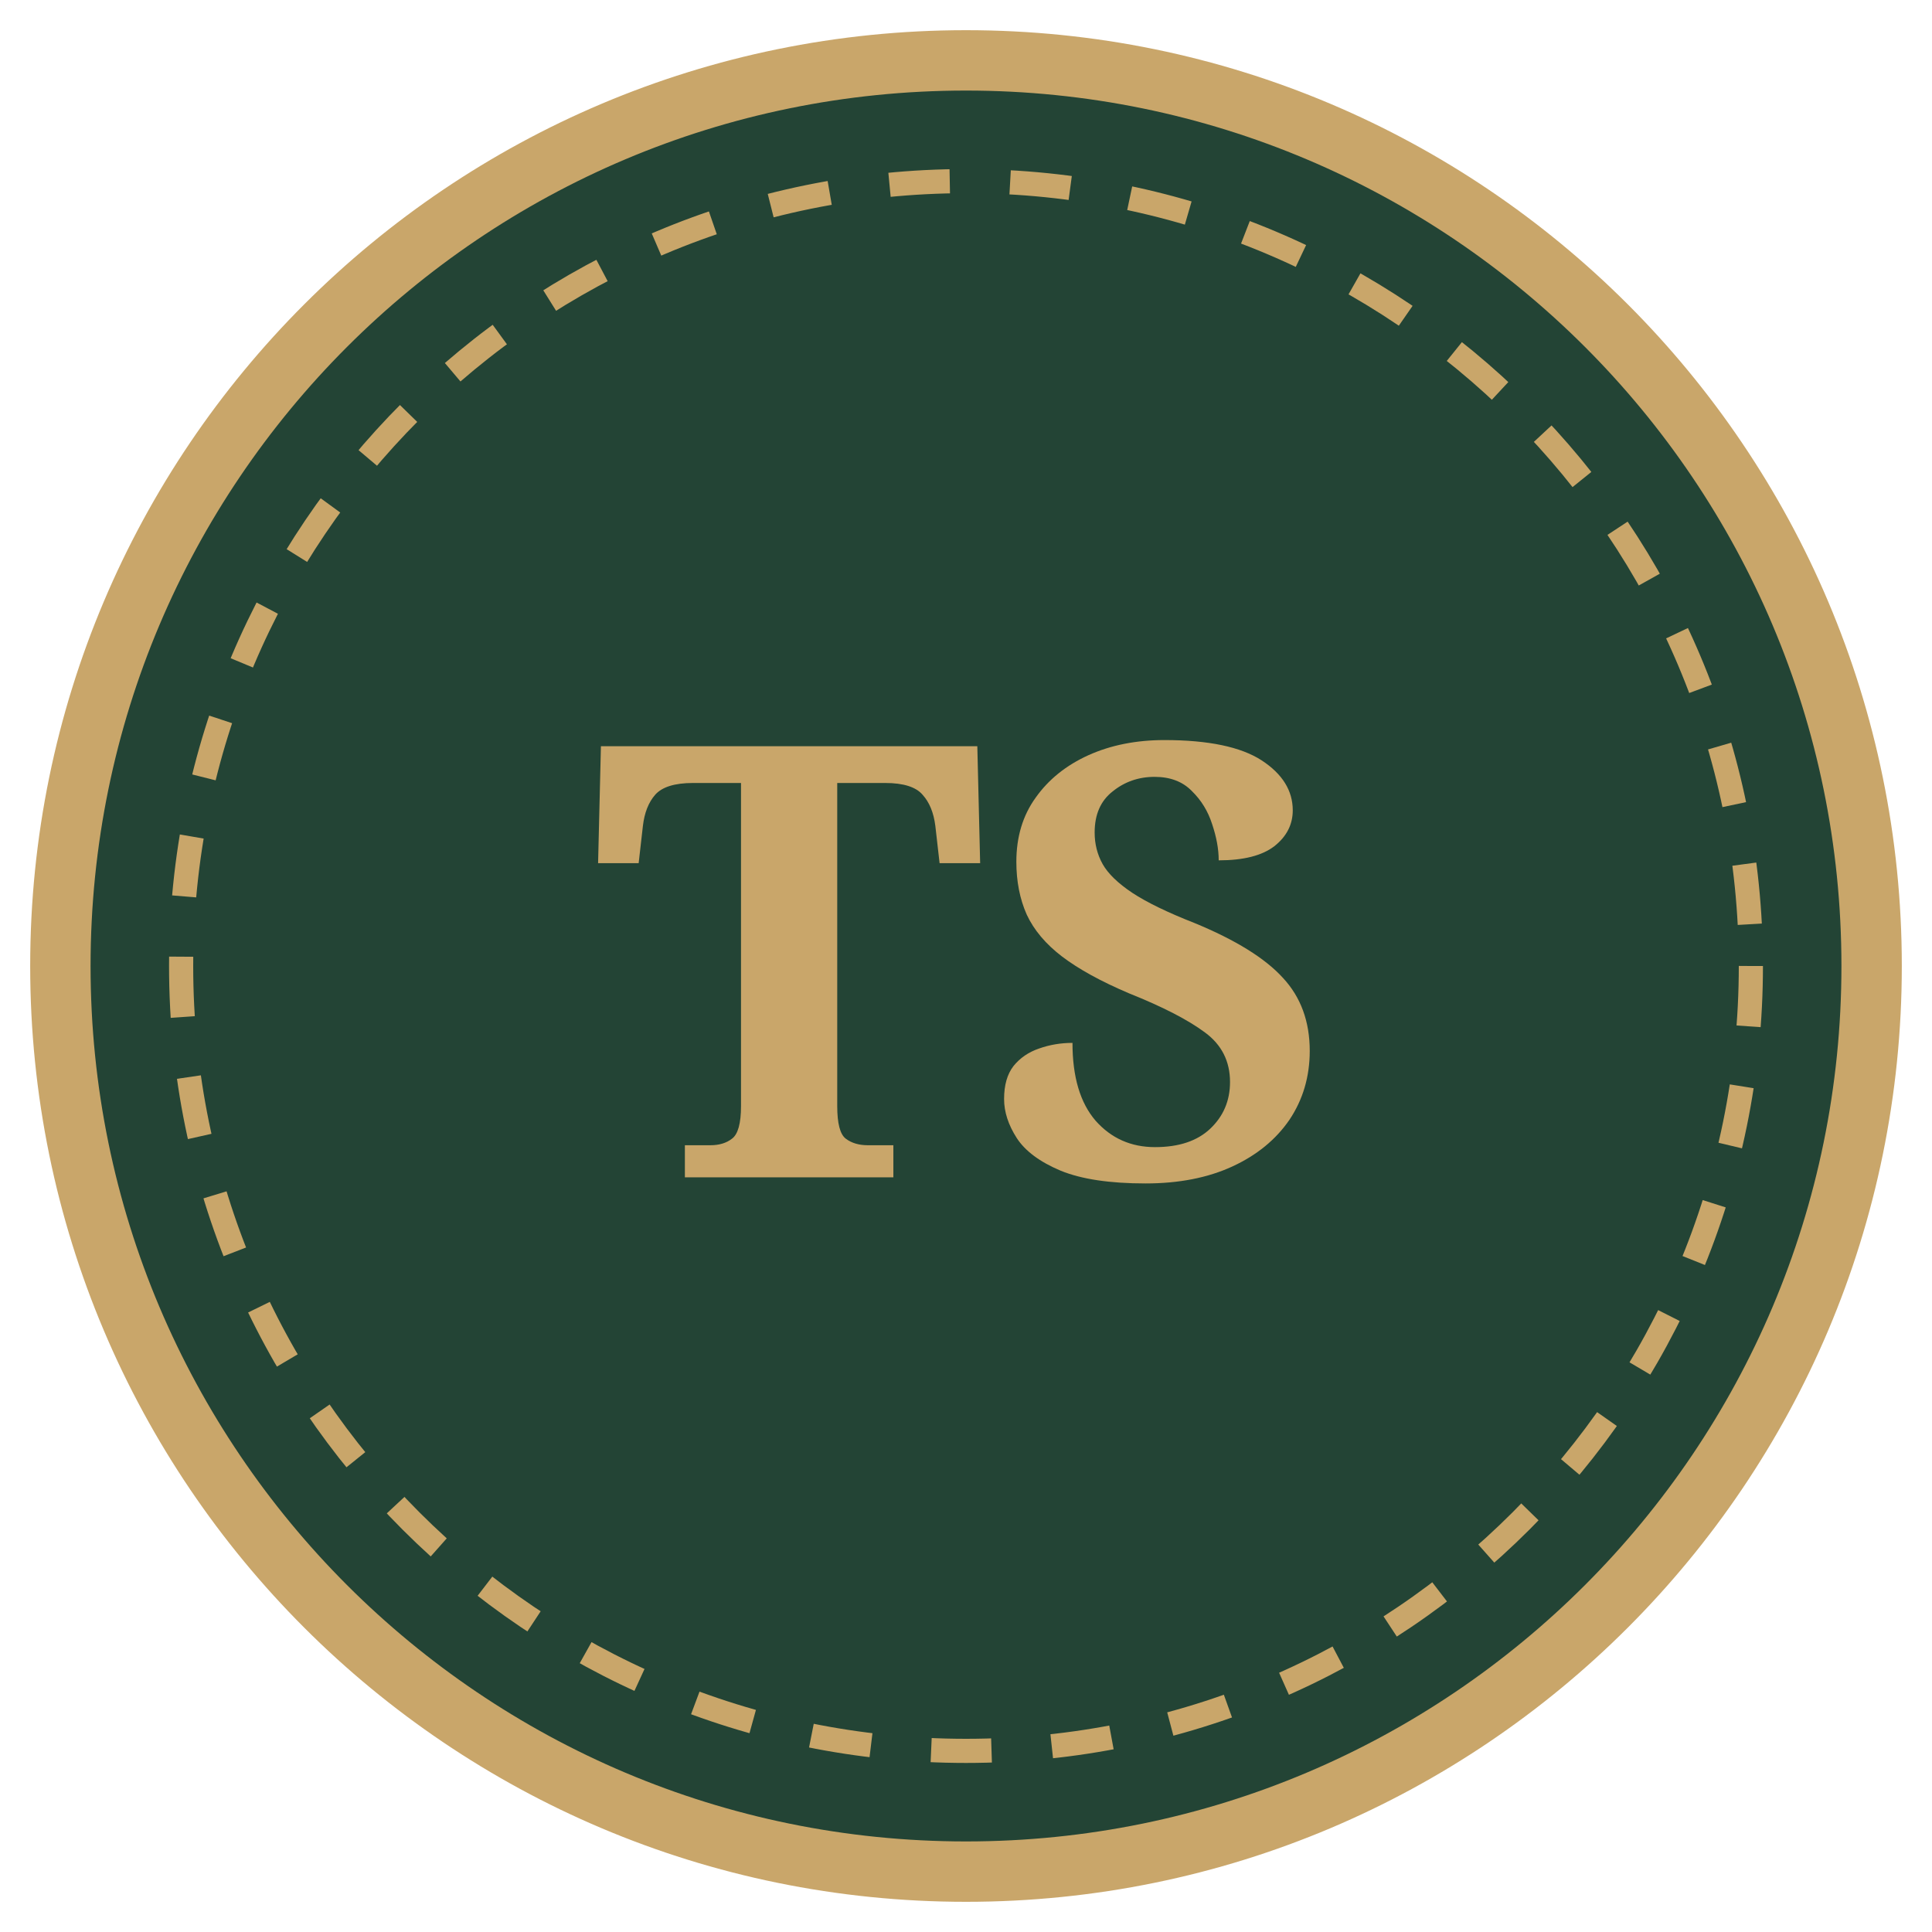
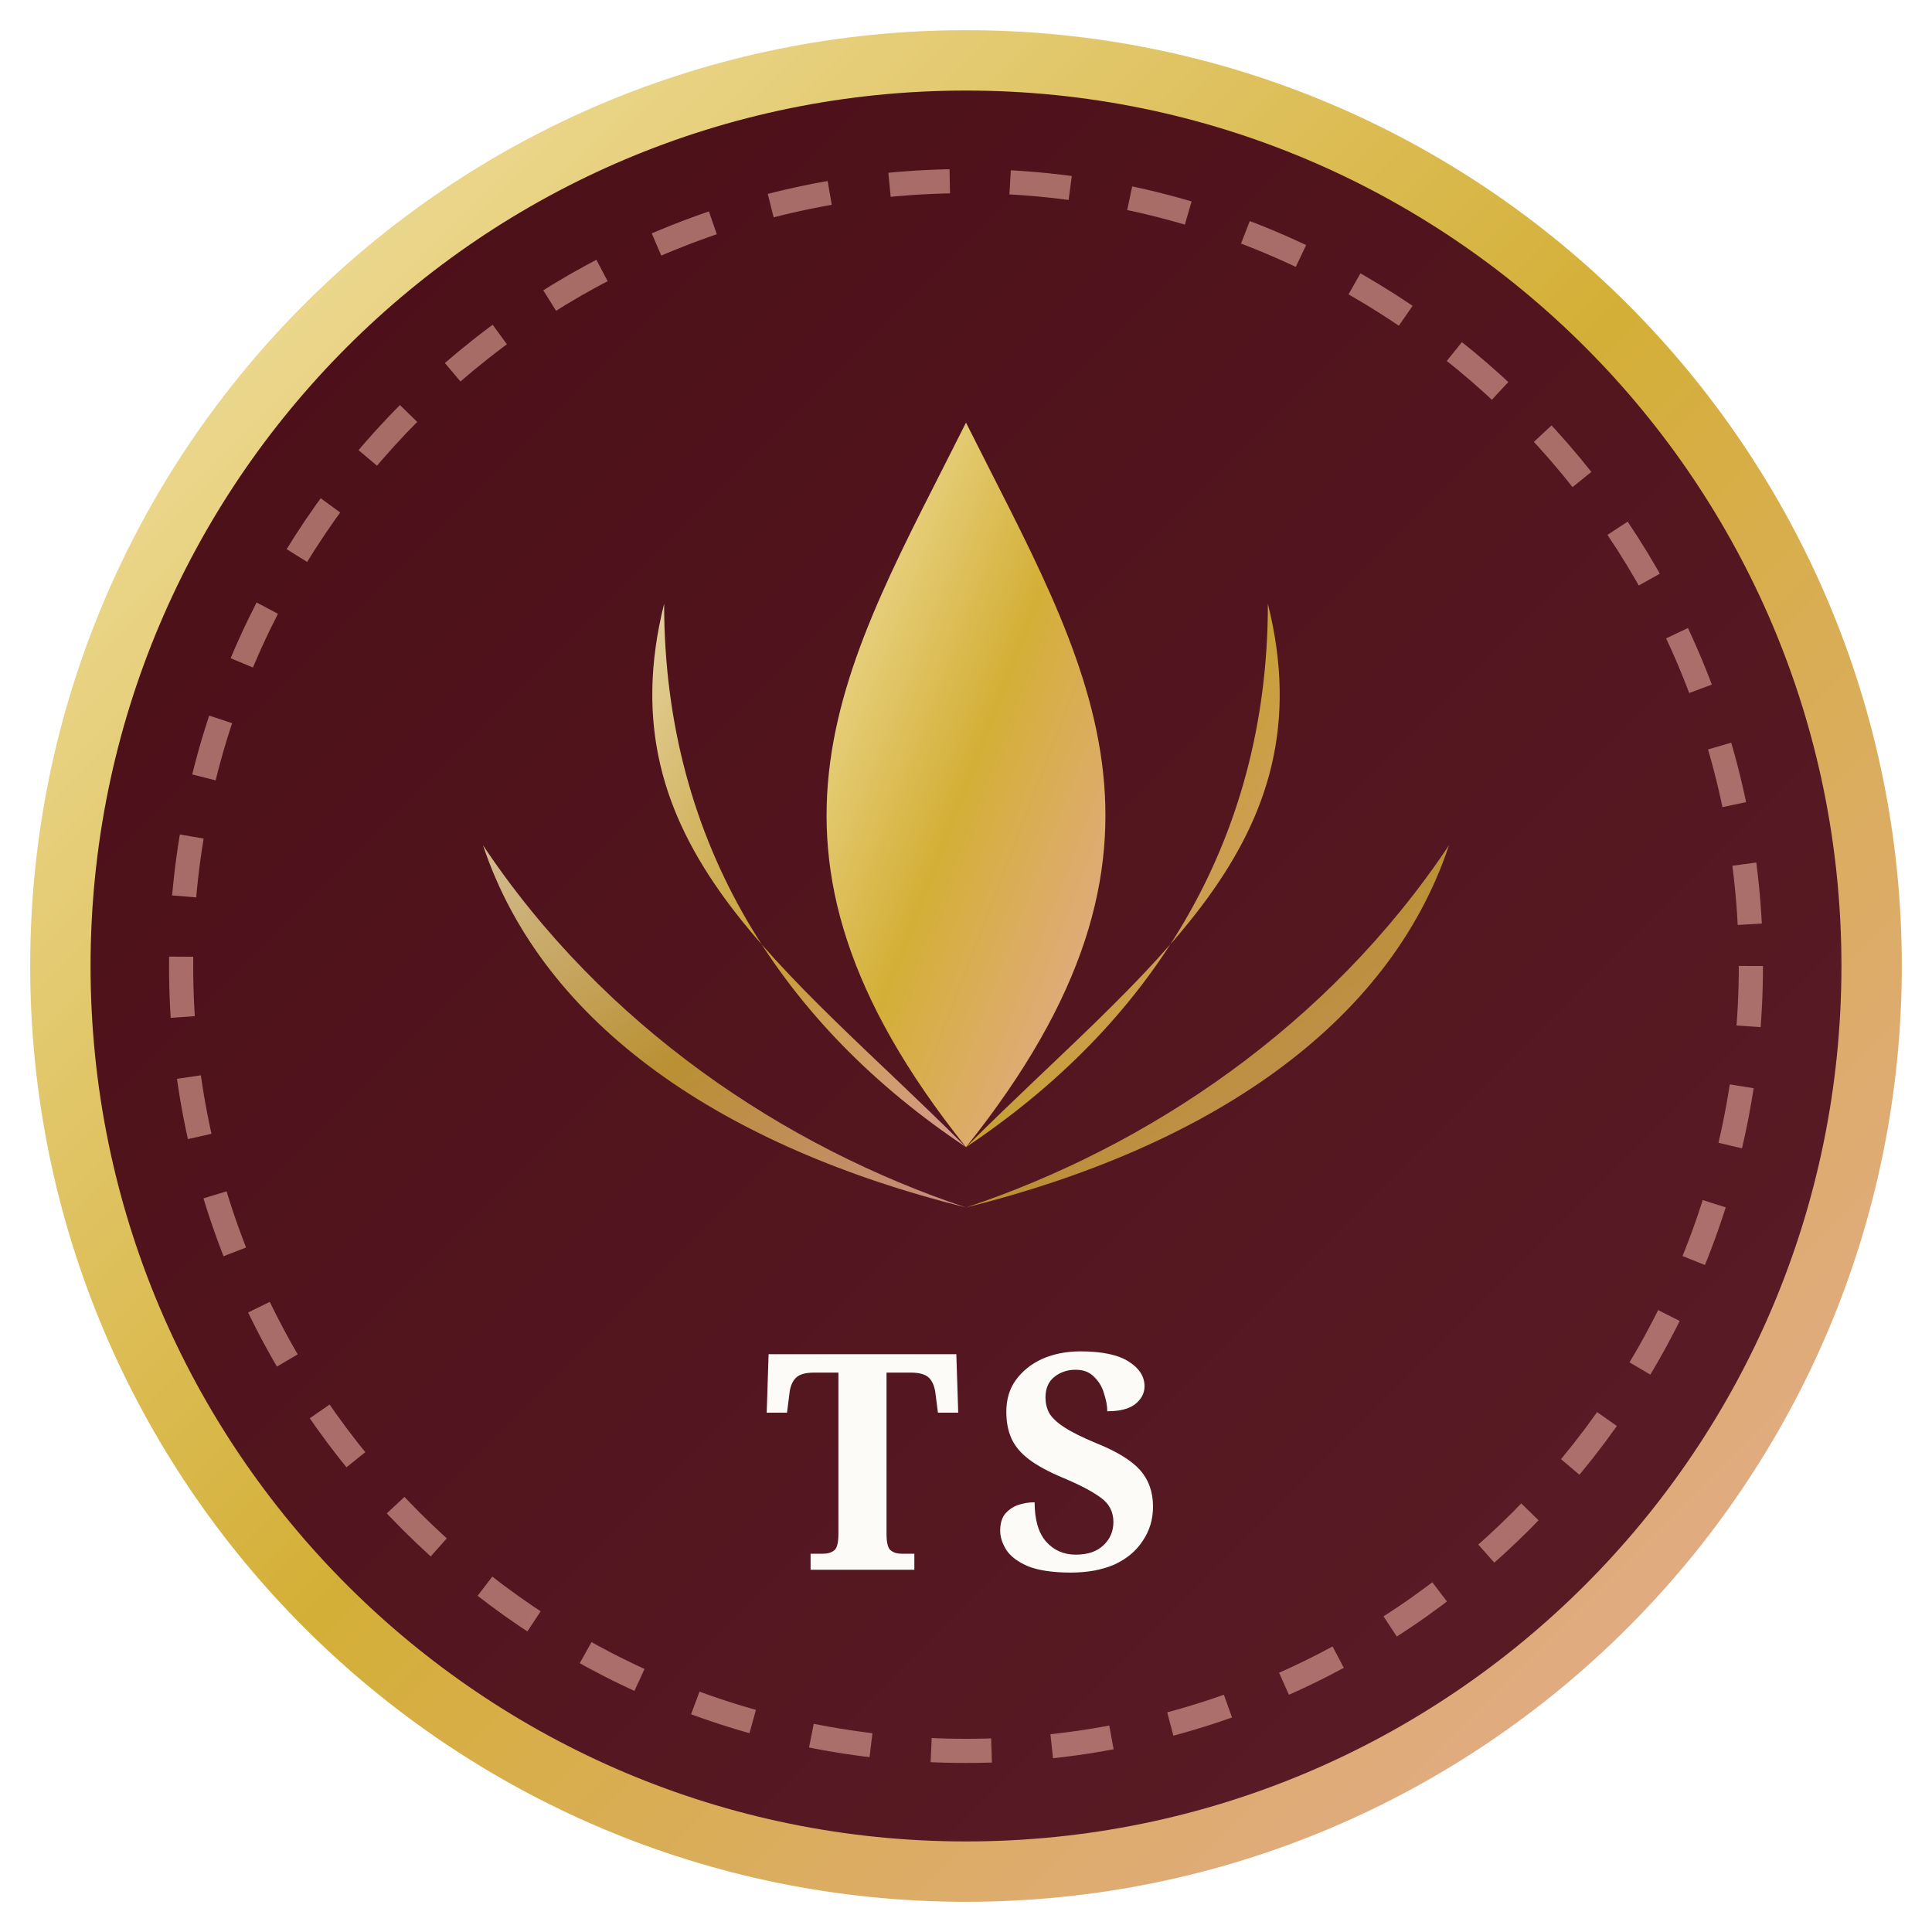
<svg xmlns="http://www.w3.org/2000/svg" viewBox="0 0 64 64">
-   <circle cx="32" cy="32" r="30" fill="#234435" stroke="#c9a66a" stroke-width="2" />
-   <circle cx="32" cy="32" r="26" fill="none" stroke="#c9a66a" stroke-width="0.8" stroke-dasharray="2 2" />
-   <text x="32" y="39" font-family="Georgia, serif" font-size="20" font-weight="bold" fill="#c9a66a" text-anchor="middle">TS</text>
+   <defs>
+     <linearGradient id="burgundyGrad" x1="0%" y1="0%" x2="100%" y2="100%">
+       <stop offset="0%" stop-color="#4A0E17" />
+       <stop offset="100%" stop-color="#5B1D27" />
+     </linearGradient>
+     <linearGradient id="roseGoldGrad" x1="0%" y1="0%" x2="100%" y2="100%">
+       <stop offset="0%" stop-color="#F3E5AB" />
+       <stop offset="50%" stop-color="#D4AF37" />
+       <stop offset="100%" stop-color="#E5A99B" />
+     </linearGradient>
+   </defs>
+   <circle cx="32" cy="32" r="30" fill="url(#burgundyGrad)" stroke="url(#roseGoldGrad)" stroke-width="2" />
+   <circle cx="32" cy="32" r="26" fill="none" stroke="#E5A99B" stroke-width="0.8" stroke-dasharray="2 2" opacity="0.6" />
+   <path d="M32 14 C28 22 24 28 32 38 C40 28 36 22 32 14 Z" fill="url(#roseGoldGrad)" />
+   <path d="M22 20 C22 28 26 34 32 38 C26 32 20 28 22 20 Z" fill="url(#roseGoldGrad)" opacity="0.9" />
+   <path d="M42 20 C42 28 38 34 32 38 C38 32 44 28 42 20 Z" fill="url(#roseGoldGrad)" opacity="0.9" />
+   <path d="M16 28 C20 34 26 38 32 40 C24 38 18 34 16 28 Z" fill="url(#roseGoldGrad)" opacity="0.8" />
+   <path d="M48 28 C44 34 38 38 32 40 C40 38 46 34 48 28 Z" fill="url(#roseGoldGrad)" opacity="0.8" />
+   <text x="32" y="52" font-family="'Cormorant Garamond', Georgia, serif" font-size="10" font-weight="bold" fill="#FDFBF7" text-anchor="middle" letter-spacing="1">TS</text>
</svg>
